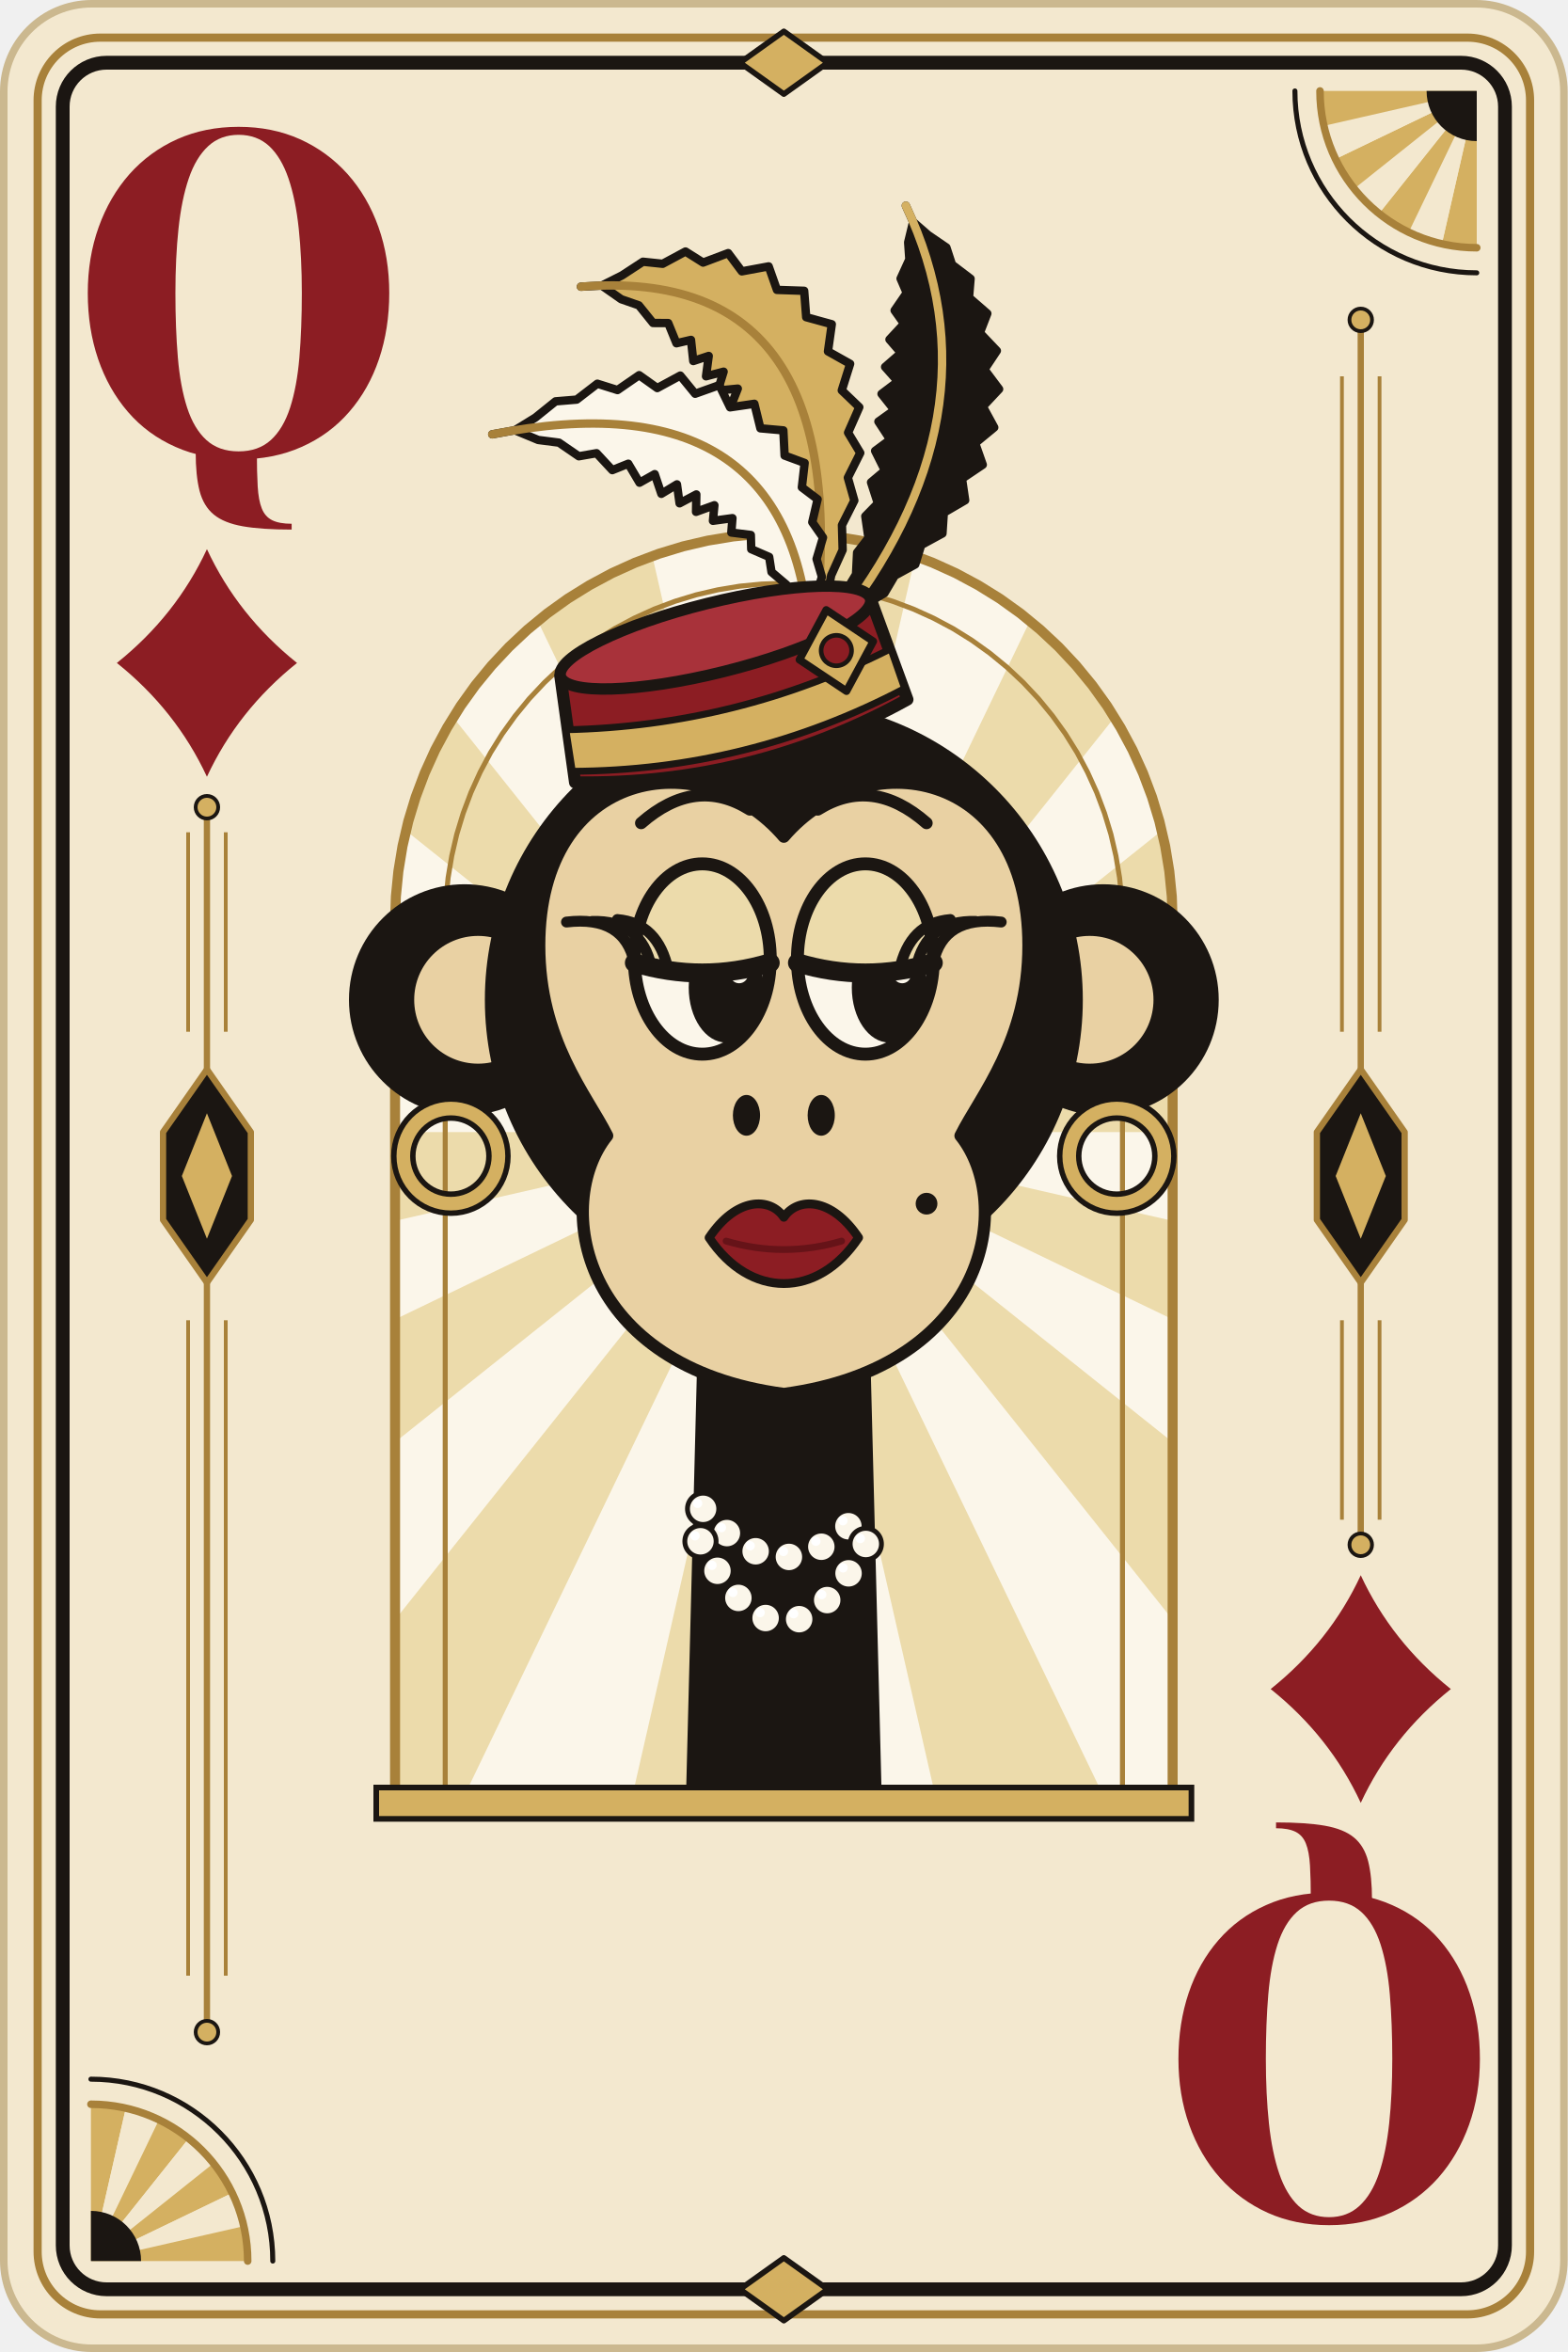
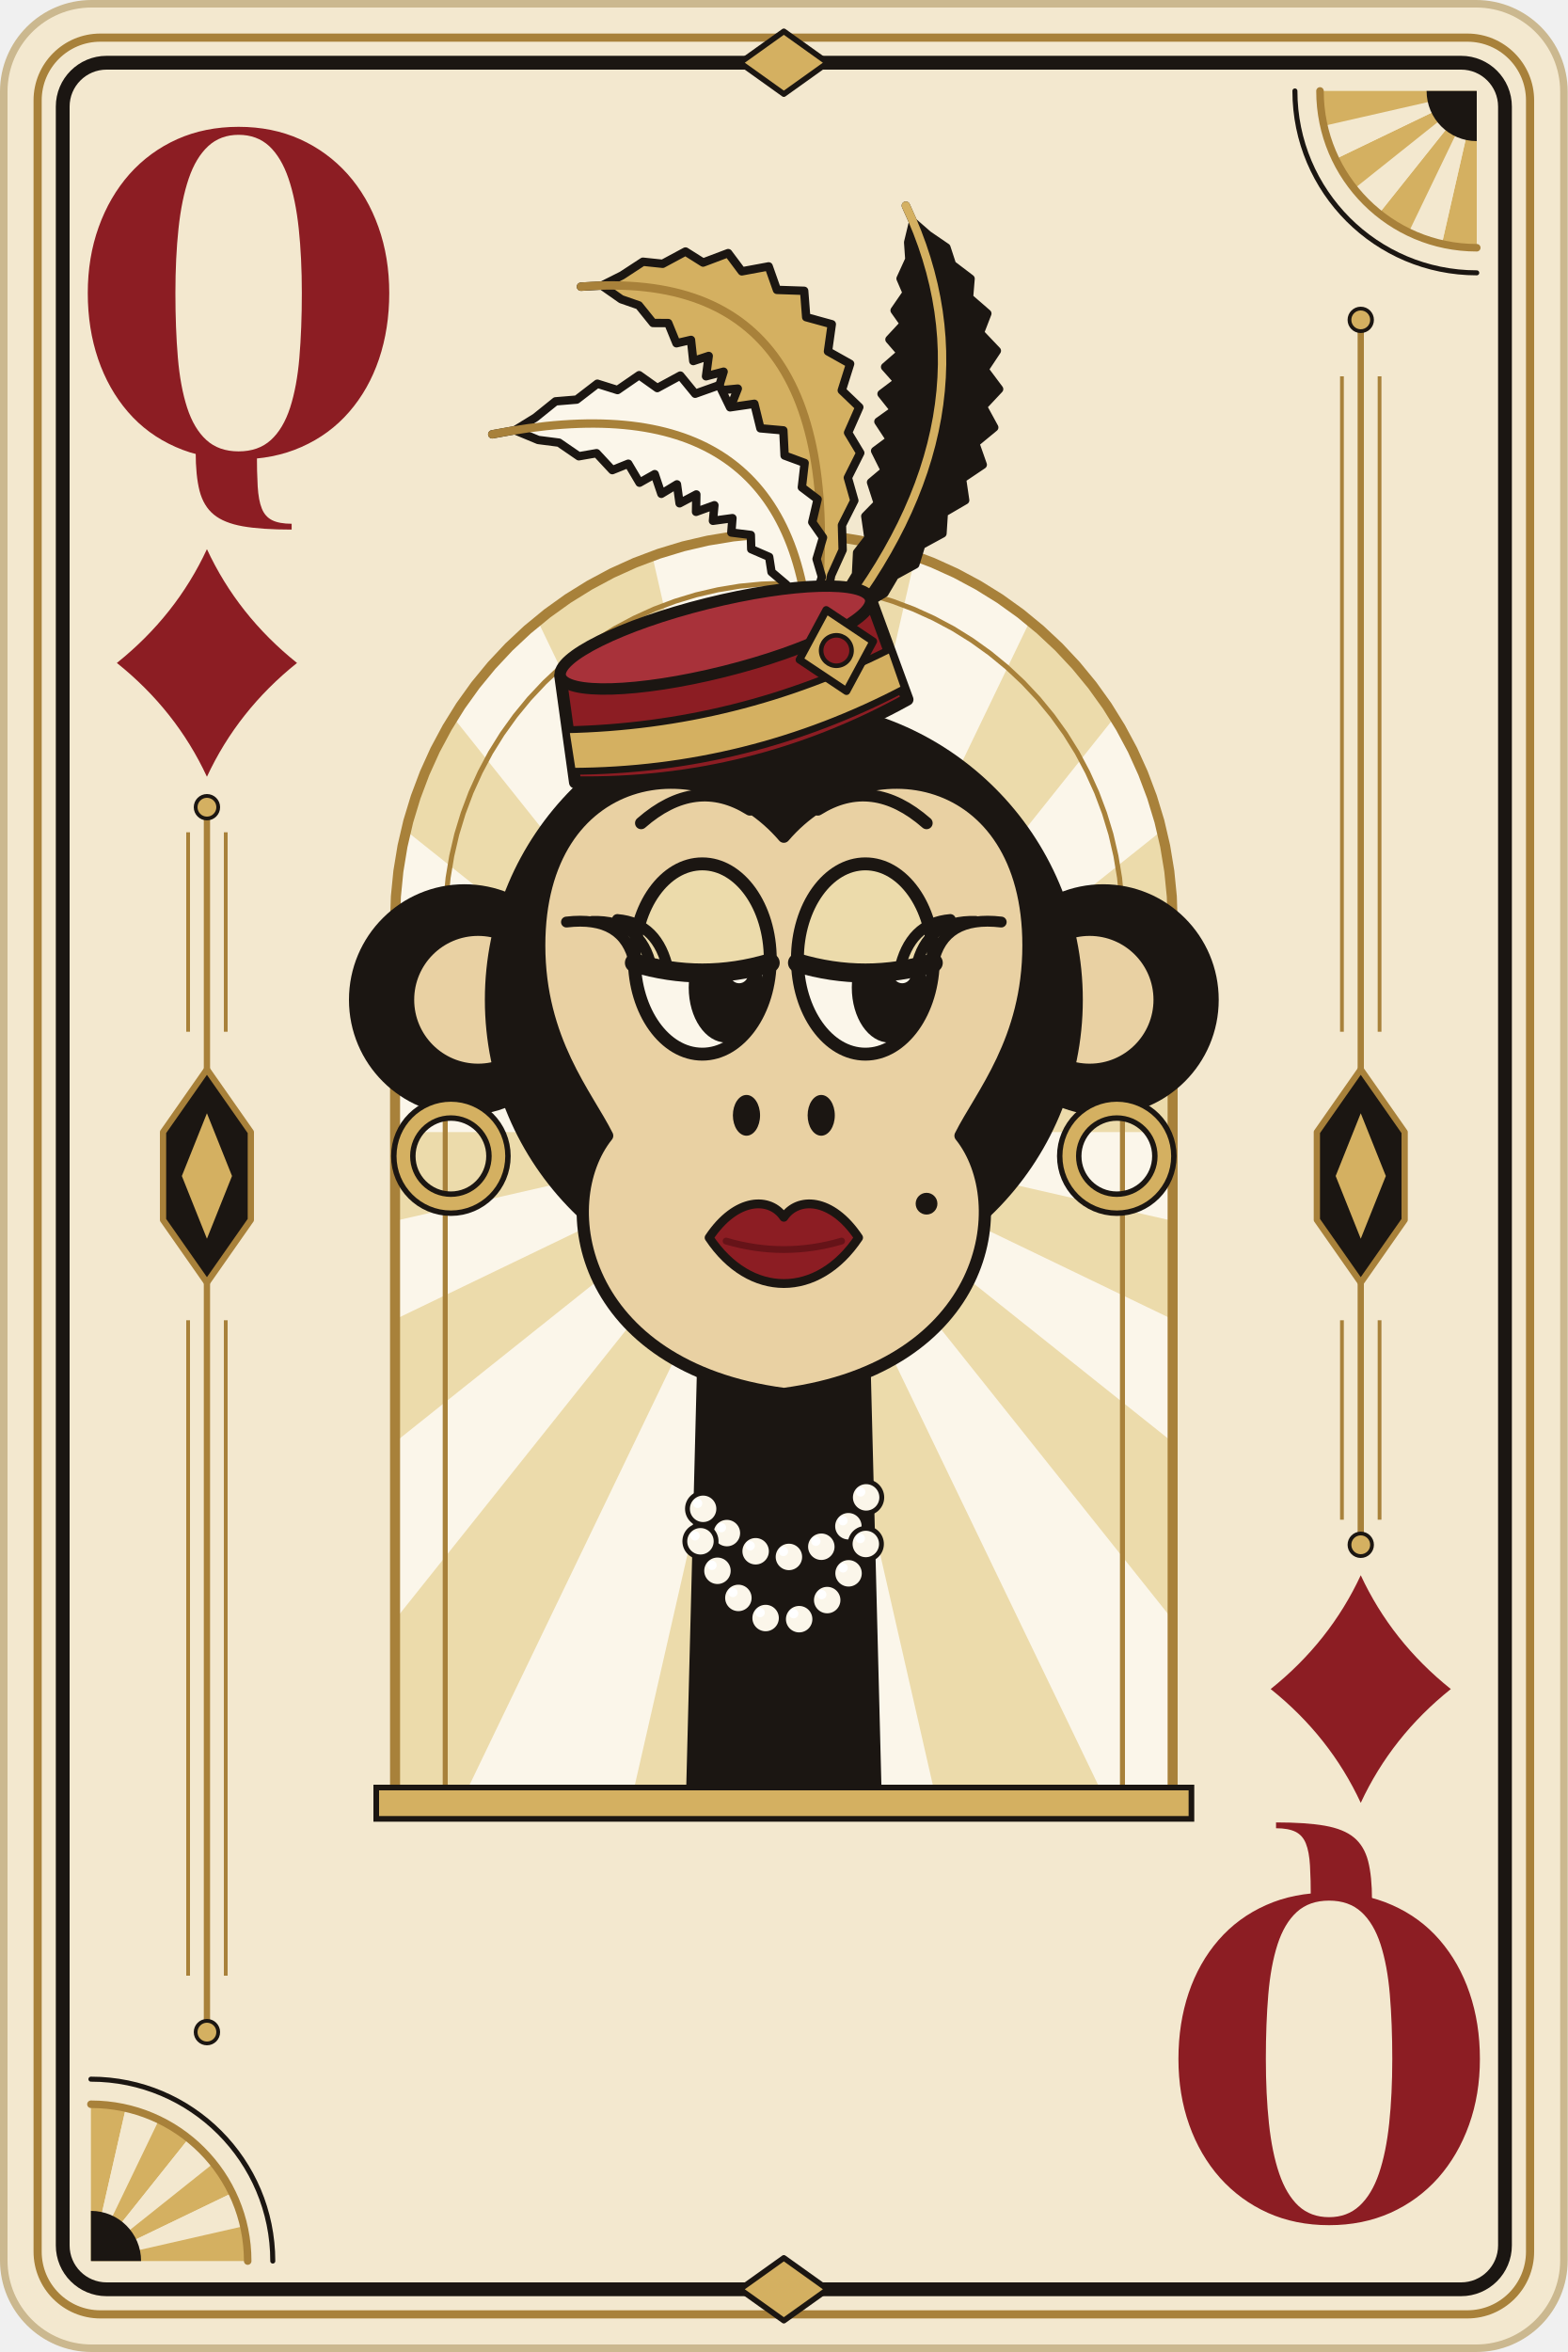
<svg xmlns="http://www.w3.org/2000/svg" viewBox="0 0 250 375" width="300" height="450" role="img" aria-label="Queen of diamonds">
  <rect x="0.6" y="0.6" width="248.8" height="373.8" rx="14" fill="#f3e8cf" stroke="#cbb88f" stroke-width="1.2" />
  <rect x="6" y="6" width="238" height="363" rx="10" fill="none" stroke="#a8813a" stroke-width="1.3" />
  <rect x="10" y="10" width="230" height="355" rx="7" fill="none" stroke="#1b1612" stroke-width="2.2" />
  <path d="M125,5 L132,10 L125,15 L118,10 Z" fill="#d4b061" stroke="#1b1612" stroke-width="0.9" stroke-linejoin="round" stroke-linecap="round" />
  <path d="M125,360 L132,365 L125,370 L118,365 Z" fill="#d4b061" stroke="#1b1612" stroke-width="0.9" stroke-linejoin="round" stroke-linecap="round" />
  <g class="rank" transform="translate(25.83 20.22) scale(1.7) translate(-25.83 -20.22)">
    <path d="M33.02 51.41Q29.72 51.41 27.1 50.24Q24.47 49.08 22.64 46.96Q20.81 44.84 19.84 42Q18.87 39.15 18.87 35.81Q18.87 32.47 19.89 29.63Q20.91 26.78 22.78 24.66Q24.66 22.55 27.26 21.38Q29.86 20.22 33.02 20.22Q36.18 20.22 38.77 21.38Q41.36 22.55 43.25 24.66Q45.13 26.78 46.14 29.63Q47.15 32.47 47.15 35.81Q47.15 39.15 46.19 42Q45.23 44.84 43.39 46.96Q41.55 49.08 38.93 50.24Q36.32 51.41 33.02 51.41ZM33.02 50.66Q34.88 50.66 36.05 49.59Q37.21 48.53 37.85 46.56Q38.49 44.58 38.72 41.86Q38.95 39.13 38.95 35.81Q38.95 32.49 38.66 29.77Q38.37 27.04 37.7 25.07Q37.03 23.1 35.89 22.03Q34.74 20.97 33.02 20.97Q31.32 20.97 30.17 22.03Q29.01 23.1 28.34 25.07Q27.67 27.04 27.38 29.77Q27.09 32.49 27.09 35.81Q27.09 39.13 27.32 41.86Q27.55 44.58 28.19 46.56Q28.83 48.53 29.99 49.59Q31.16 50.66 33.02 50.66Z" fill="#8c1d23" />
    <path class="tail" transform="translate(33.5 50.7) scale(0.7) translate(-35.25 -50.7)" d="M41.67 61.12Q37.66 61.12 35.13 60.68Q32.59 60.23 31.23 59.1Q29.86 57.97 29.33 55.93Q28.81 53.9 28.81 50.72Q30.89 51.16 32.94 51.16Q34.98 51.16 37.01 50.72Q37.01 53.47 37.12 55.33Q37.23 57.2 37.67 58.29Q38.1 59.38 39.05 59.86Q40.01 60.34 41.67 60.34Z" fill="#8c1d23" />
  </g>
  <g transform="translate(33 105.7) scale(0.378) translate(-50 -50)">
    <path d="M50,2 Q63,30 88,50 Q63,70 50,98 Q37,70 12,50 Q37,30 50,2 Z" fill="#8c1d23" />
  </g>
  <line x1="33" y1="129.7" x2="33" y2="172.5" stroke="#a8813a" stroke-width="1" />
  <line x1="33" y1="202.5" x2="33" y2="323" stroke="#a8813a" stroke-width="1" />
  <line x1="30" y1="132.7" x2="30" y2="164.5" stroke="#a8813a" stroke-width="0.6" />
  <line x1="30" y1="210.5" x2="30" y2="315" stroke="#a8813a" stroke-width="0.6" />
  <line x1="36" y1="132.7" x2="36" y2="164.5" stroke="#a8813a" stroke-width="0.6" />
  <line x1="36" y1="210.5" x2="36" y2="315" stroke="#a8813a" stroke-width="0.6" />
  <circle cx="33" cy="128.7" r="1.8" fill="#d4b061" stroke="#1b1612" stroke-width="0.6" stroke-linejoin="round" stroke-linecap="round" />
  <circle cx="33" cy="324" r="1.8" fill="#d4b061" stroke="#1b1612" stroke-width="0.6" stroke-linejoin="round" stroke-linecap="round" />
  <path d="M33,170.5 L40,180.5 L40,194.5 L33,204.5 L26,194.5 L26,180.5 Z" fill="#1b1612" stroke="#a8813a" stroke-width="1" stroke-linejoin="round" stroke-linecap="round" />
  <path d="M33,177.5 L37,187.5 L33,197.5 L29,187.5 Z" fill="#d4b061" />
  <path d="M14.5,360.5 L14.5,335.5 L15.9,335.54 L17.3,335.66 L18.69,335.85 L20.06,336.13 Z" fill="#d4b061" />
  <path d="M14.5,360.5 L20.06,336.13 L21.42,336.48 L22.76,336.9 L24.07,337.4 L25.35,337.98 Z" fill="#f3e8cf" />
  <path d="M14.5,360.5 L25.35,337.98 L26.59,338.62 L27.8,339.33 L28.97,340.11 L30.09,340.95 Z" fill="#d4b061" />
  <path d="M14.5,360.5 L30.09,340.95 L31.16,341.86 L32.18,342.82 L33.14,343.84 L34.05,344.91 Z" fill="#f3e8cf" />
  <path d="M14.5,360.5 L34.05,344.91 L34.89,346.03 L35.67,347.2 L36.38,348.41 L37.02,349.65 Z" fill="#d4b061" />
  <path d="M14.5,360.5 L37.02,349.65 L37.6,350.93 L38.1,352.24 L38.52,353.58 L38.87,354.94 Z" fill="#f3e8cf" />
  <path d="M14.5,360.5 L38.87,354.94 L39.15,356.31 L39.34,357.7 L39.46,359.1 L39.5,360.5 Z" fill="#d4b061" />
  <path d="M14.5,335.5 A25,25 0 0 1 39.5,360.5" fill="none" stroke="#a8813a" stroke-width="1.2" stroke-linejoin="round" stroke-linecap="round" />
  <path d="M14.5,331.5 A29,29 0 0 1 43.5,360.5" fill="none" stroke="#1b1612" stroke-width="0.8" stroke-linejoin="round" stroke-linecap="round" />
  <path d="M14.5,352.5 A8,8 0 0 1 22.5,360.5 L14.5,360.5 Z" fill="#1b1612" />
  <g transform="rotate(180 125 187.5)">
    <g class="rank" transform="translate(25.83 20.22) scale(1.7) translate(-25.83 -20.22)">
      <path d="M33.02 51.41Q29.72 51.41 27.1 50.24Q24.47 49.08 22.64 46.96Q20.81 44.84 19.84 42Q18.87 39.15 18.87 35.81Q18.87 32.47 19.89 29.63Q20.91 26.78 22.78 24.66Q24.66 22.55 27.26 21.38Q29.86 20.22 33.02 20.22Q36.18 20.22 38.77 21.38Q41.36 22.55 43.25 24.66Q45.13 26.78 46.14 29.63Q47.15 32.47 47.15 35.81Q47.15 39.15 46.19 42Q45.23 44.84 43.39 46.96Q41.55 49.08 38.93 50.24Q36.32 51.41 33.02 51.41ZM33.02 50.66Q34.88 50.66 36.05 49.59Q37.21 48.53 37.85 46.56Q38.49 44.58 38.72 41.86Q38.95 39.13 38.95 35.81Q38.95 32.49 38.66 29.77Q38.37 27.04 37.7 25.07Q37.03 23.1 35.89 22.03Q34.74 20.97 33.02 20.97Q31.32 20.97 30.17 22.03Q29.01 23.1 28.34 25.07Q27.67 27.04 27.38 29.77Q27.09 32.49 27.09 35.81Q27.09 39.13 27.32 41.86Q27.55 44.58 28.19 46.56Q28.83 48.53 29.99 49.59Q31.16 50.66 33.02 50.66Z" fill="#8c1d23" />
      <path class="tail" transform="translate(33.5 50.7) scale(0.7) translate(-35.25 -50.7)" d="M41.67 61.12Q37.66 61.12 35.13 60.68Q32.59 60.23 31.23 59.1Q29.86 57.97 29.33 55.93Q28.81 53.9 28.81 50.72Q30.89 51.16 32.94 51.16Q34.98 51.16 37.01 50.72Q37.01 53.47 37.12 55.33Q37.23 57.2 37.67 58.29Q38.1 59.38 39.05 59.86Q40.01 60.34 41.67 60.34Z" fill="#8c1d23" />
    </g>
    <g transform="translate(33 105.7) scale(0.378) translate(-50 -50)">
      <path d="M50,2 Q63,30 88,50 Q63,70 50,98 Q37,70 12,50 Q37,30 50,2 Z" fill="#8c1d23" />
    </g>
    <line x1="33" y1="129.7" x2="33" y2="172.5" stroke="#a8813a" stroke-width="1" />
    <line x1="33" y1="202.5" x2="33" y2="323" stroke="#a8813a" stroke-width="1" />
    <line x1="30" y1="132.7" x2="30" y2="164.5" stroke="#a8813a" stroke-width="0.6" />
    <line x1="30" y1="210.5" x2="30" y2="315" stroke="#a8813a" stroke-width="0.6" />
    <line x1="36" y1="132.7" x2="36" y2="164.5" stroke="#a8813a" stroke-width="0.6" />
    <line x1="36" y1="210.5" x2="36" y2="315" stroke="#a8813a" stroke-width="0.6" />
    <circle cx="33" cy="128.7" r="1.8" fill="#d4b061" stroke="#1b1612" stroke-width="0.6" stroke-linejoin="round" stroke-linecap="round" />
    <circle cx="33" cy="324" r="1.8" fill="#d4b061" stroke="#1b1612" stroke-width="0.6" stroke-linejoin="round" stroke-linecap="round" />
    <path d="M33,170.5 L40,180.5 L40,194.5 L33,204.5 L26,194.5 L26,180.5 Z" fill="#1b1612" stroke="#a8813a" stroke-width="1" stroke-linejoin="round" stroke-linecap="round" />
    <path d="M33,177.5 L37,187.5 L33,197.5 L29,187.5 Z" fill="#d4b061" />
    <path d="M14.5,360.5 L14.5,335.5 L15.9,335.54 L17.3,335.66 L18.69,335.85 L20.06,336.13 Z" fill="#d4b061" />
    <path d="M14.5,360.5 L20.06,336.13 L21.42,336.48 L22.76,336.9 L24.07,337.4 L25.35,337.98 Z" fill="#f3e8cf" />
    <path d="M14.5,360.5 L25.35,337.98 L26.59,338.62 L27.8,339.33 L28.97,340.11 L30.09,340.95 Z" fill="#d4b061" />
    <path d="M14.5,360.5 L30.09,340.95 L31.16,341.86 L32.18,342.82 L33.14,343.84 L34.05,344.91 Z" fill="#f3e8cf" />
    <path d="M14.5,360.5 L34.05,344.91 L34.89,346.03 L35.67,347.2 L36.38,348.41 L37.02,349.65 Z" fill="#d4b061" />
    <path d="M14.5,360.5 L37.02,349.65 L37.6,350.93 L38.1,352.24 L38.52,353.58 L38.87,354.94 Z" fill="#f3e8cf" />
    <path d="M14.5,360.5 L38.87,354.94 L39.15,356.31 L39.34,357.7 L39.46,359.1 L39.5,360.5 Z" fill="#d4b061" />
    <path d="M14.5,335.5 A25,25 0 0 1 39.5,360.5" fill="none" stroke="#a8813a" stroke-width="1.2" stroke-linejoin="round" stroke-linecap="round" />
    <path d="M14.5,331.5 A29,29 0 0 1 43.5,360.5" fill="none" stroke="#1b1612" stroke-width="0.8" stroke-linejoin="round" stroke-linecap="round" />
    <path d="M14.5,352.5 A8,8 0 0 1 22.5,360.5 L14.5,360.5 Z" fill="#1b1612" />
  </g>
  <g transform="translate(0 12.5)">
    <path d="M63,272.5 L63,134.5 L63.13,130.45 L63.53,126.41 L64.19,122.4 L65.11,118.45 L66.29,114.57 L67.72,110.77 L69.39,107.08 L71.31,103.5 L73.45,100.05 L75.81,96.76 L78.39,93.62 L81.16,90.66 L84.12,87.89 L87.26,85.31 L90.55,82.95 L94,80.81 L97.58,78.89 L101.27,77.22 L105.07,75.79 L108.95,74.61 L112.9,73.69 L116.91,73.03 L120.95,72.63 L125,72.5 L129.05,72.63 L133.09,73.03 L137.1,73.69 L141.05,74.61 L144.93,75.79 L148.73,77.22 L152.42,78.89 L156,80.81 L159.45,82.95 L162.74,85.31 L165.88,87.89 L168.84,90.66 L171.61,93.62 L174.19,96.76 L176.55,100.05 L178.69,103.5 L180.61,107.08 L182.28,110.77 L183.71,114.57 L184.89,118.45 L185.81,122.4 L186.47,126.41 L186.87,130.45 L187,134.5 L187,272.5 Z" fill="#ecdbab" />
    <path d="M125,168 L187,182.15 L187,168 Z" fill="#fbf6ea" />
    <path d="M125,168 L187,217.44 L187,197.86 Z" fill="#fbf6ea" />
    <path d="M125,168 L175.32,272.5 L187,272.5 L187,245.75 Z" fill="#fbf6ea" />
    <path d="M125,168 L125,272.5 L148.85,272.5 Z" fill="#fbf6ea" />
    <path d="M125,168 L74.68,272.5 L101.15,272.5 Z" fill="#fbf6ea" />
    <path d="M125,168 L63,217.44 L63,245.75 Z" fill="#fbf6ea" />
    <path d="M125,168 L63,182.15 L63,197.86 Z" fill="#fbf6ea" />
    <path d="M125,168 L63,153.85 L63,168 Z" fill="#fbf6ea" />
    <path d="M125,168 L64.76,119.96 L64.19,122.4 L63.53,126.41 L63.13,130.45 L63,134.5 L63,138.14 Z" fill="#fbf6ea" />
    <path d="M125,168 L85.77,86.53 L84.12,87.89 L81.16,90.66 L78.39,93.62 L75.81,96.76 L73.45,100.05 L72.3,101.91 Z" fill="#fbf6ea" />
    <path d="M125,168 L125,72.5 L120.95,72.63 L116.91,73.03 L112.9,73.69 L108.95,74.61 L105.07,75.79 L104.04,76.18 Z" fill="#fbf6ea" />
    <path d="M125,168 L164.23,86.53 L162.74,85.31 L159.45,82.95 L156,80.81 L152.42,78.89 L148.73,77.22 L145.96,76.18 Z" fill="#fbf6ea" />
    <path d="M125,168 L185.24,119.96 L184.89,118.45 L183.71,114.57 L182.28,110.77 L180.61,107.08 L178.69,103.5 L177.7,101.91 Z" fill="#fbf6ea" />
    <path d="M125,168 L187,153.85 L187,138.14 Z" fill="#fbf6ea" />
    <path d="M71,272.5 L71,134.5 L71.12,130.97 L71.46,127.45 L72.04,123.97 L72.84,120.52 L73.87,117.14 L75.11,113.84 L76.57,110.62 L78.23,107.5 L80.1,104.5 L82.16,101.63 L84.4,98.9 L86.82,96.32 L89.4,93.9 L92.13,91.66 L95,89.6 L98,87.73 L101.12,86.07 L104.34,84.61 L107.64,83.37 L111.02,82.34 L114.47,81.54 L117.95,80.96 L121.47,80.62 L125,80.5 L128.53,80.62 L132.05,80.96 L135.53,81.54 L138.98,82.34 L142.36,83.37 L145.66,84.61 L148.88,86.07 L152,87.73 L155,89.6 L157.87,91.66 L160.6,93.9 L163.18,96.32 L165.6,98.9 L167.84,101.63 L169.9,104.5 L171.77,107.5 L173.43,110.62 L174.89,113.84 L176.13,117.14 L177.16,120.52 L177.96,123.97 L178.54,127.45 L178.88,130.97 L179,134.5 L179,272.5" fill="none" stroke="#a8813a" stroke-width="0.8" stroke-linejoin="round" stroke-linecap="round" />
    <path d="M63,272.5 L63,134.5 L63.13,130.45 L63.53,126.41 L64.19,122.4 L65.11,118.45 L66.29,114.57 L67.72,110.77 L69.39,107.08 L71.31,103.5 L73.45,100.05 L75.81,96.76 L78.39,93.62 L81.16,90.66 L84.12,87.89 L87.26,85.31 L90.55,82.95 L94,80.81 L97.58,78.89 L101.27,77.22 L105.07,75.79 L108.95,74.61 L112.9,73.69 L116.91,73.03 L120.95,72.63 L125,72.5 L129.05,72.63 L133.09,73.03 L137.1,73.69 L141.05,74.61 L144.93,75.79 L148.73,77.22 L152.42,78.89 L156,80.81 L159.45,82.95 L162.74,85.31 L165.88,87.89 L168.84,90.66 L171.61,93.62 L174.19,96.76 L176.55,100.05 L178.69,103.5 L180.61,107.08 L182.28,110.77 L183.71,114.57 L184.89,118.45 L185.81,122.4 L186.47,126.41 L186.87,130.45 L187,134.5 L187,272.5" fill="none" stroke="#a8813a" stroke-width="1.6" stroke-linejoin="round" stroke-linecap="round" />
    <g transform="translate(59.64 47.18) scale(0.86)">
      <path d="M61,184 L59,262 L93,262 L91,184 Z" fill="#1b1612" />
      <path d="M61,184 L59,262" fill="none" stroke="#1b1612" stroke-width="2.2" stroke-linejoin="round" stroke-linecap="round" />
      <path d="M91,184 L93,262" fill="none" stroke="#1b1612" stroke-width="2.2" stroke-linejoin="round" stroke-linecap="round" />
      <g>
        <g transform="translate(0 0.29)">
          <circle cx="61.03" cy="210.04" r="2.9" fill="#fbf6ea" stroke="#1b1612" stroke-width="0.9" stroke-linejoin="round" stroke-linecap="round" />
          <circle cx="60.01" cy="209.02" r="0.87" fill="#ffffff" />
          <circle cx="65.44" cy="214.54" r="2.9" fill="#fbf6ea" stroke="#1b1612" stroke-width="0.9" stroke-linejoin="round" stroke-linecap="round" />
          <circle cx="64.42" cy="213.52" r="0.87" fill="#ffffff" />
          <circle cx="70.77" cy="217.91" r="2.9" fill="#fbf6ea" stroke="#1b1612" stroke-width="0.9" stroke-linejoin="round" stroke-linecap="round" />
          <circle cx="69.75" cy="216.89" r="0.87" fill="#ffffff" />
          <circle cx="76.94" cy="218.96" r="2.9" fill="#fbf6ea" stroke="#1b1612" stroke-width="0.9" stroke-linejoin="round" stroke-linecap="round" />
          <circle cx="75.92" cy="217.94" r="0.87" fill="#ffffff" />
          <circle cx="82.95" cy="217.07" r="2.9" fill="#fbf6ea" stroke="#1b1612" stroke-width="0.9" stroke-linejoin="round" stroke-linecap="round" />
          <circle cx="81.93" cy="216.05" r="0.87" fill="#ffffff" />
          <circle cx="87.97" cy="213.27" r="2.9" fill="#fbf6ea" stroke="#1b1612" stroke-width="0.9" stroke-linejoin="round" stroke-linecap="round" />
          <circle cx="86.95" cy="212.25" r="0.87" fill="#ffffff" />
+           <circle cx="91.26" cy="207.92" r="2.9" fill="#fbf6ea" stroke="#1b1612" stroke-width="0.9" stroke-linejoin="round" stroke-linecap="round" />
+           <circle cx="90.24" cy="206.90" r="0.87" fill="#ffffff" />
          <circle cx="60.54" cy="216.06" r="2.9" fill="#fbf6ea" stroke="#1b1612" stroke-width="0.9" stroke-linejoin="round" stroke-linecap="round" />
          <circle cx="59.52" cy="215.04" r="0.87" fill="#ffffff" />
          <circle cx="63.69" cy="221.53" r="2.9" fill="#fbf6ea" stroke="#1b1612" stroke-width="0.9" stroke-linejoin="round" stroke-linecap="round" />
          <circle cx="62.67" cy="220.51" r="0.87" fill="#ffffff" />
          <circle cx="67.57" cy="226.56" r="2.9" fill="#fbf6ea" stroke="#1b1612" stroke-width="0.9" stroke-linejoin="round" stroke-linecap="round" />
          <circle cx="66.55" cy="225.54" r="0.87" fill="#ffffff" />
          <circle cx="72.62" cy="230.29" r="2.9" fill="#fbf6ea" stroke="#1b1612" stroke-width="0.9" stroke-linejoin="round" stroke-linecap="round" />
          <circle cx="71.60" cy="229.27" r="0.87" fill="#ffffff" />
          <circle cx="78.84" cy="230.50" r="2.9" fill="#fbf6ea" stroke="#1b1612" stroke-width="0.9" stroke-linejoin="round" stroke-linecap="round" />
          <circle cx="77.82" cy="229.48" r="0.87" fill="#ffffff" />
          <circle cx="84.04" cy="226.96" r="2.9" fill="#fbf6ea" stroke="#1b1612" stroke-width="0.9" stroke-linejoin="round" stroke-linecap="round" />
          <circle cx="83.02" cy="225.94" r="0.87" fill="#ffffff" />
          <circle cx="88.00" cy="222.00" r="2.9" fill="#fbf6ea" stroke="#1b1612" stroke-width="0.9" stroke-linejoin="round" stroke-linecap="round" />
          <circle cx="86.98" cy="220.98" r="0.87" fill="#ffffff" />
          <circle cx="91.20" cy="216.56" r="2.9" fill="#fbf6ea" stroke="#1b1612" stroke-width="0.9" stroke-linejoin="round" stroke-linecap="round" />
          <circle cx="90.18" cy="215.54" r="0.87" fill="#ffffff" />
        </g>
      </g>
      <g class="head" transform="translate(76 184) scale(1.26) translate(-76 -184)">
        <circle cx="29" cy="130" r="17" fill="#1b1612" />
        <circle cx="31" cy="130" r="10" fill="#e9d1a3" stroke="#1b1612" stroke-width="1.2" stroke-linejoin="round" stroke-linecap="round" />
        <g transform="matrix(-1 0 0 1 152 0)">
          <circle cx="29" cy="130" r="17" fill="#1b1612" />
          <circle cx="31" cy="130" r="10" fill="#e9d1a3" stroke="#1b1612" stroke-width="1.2" stroke-linejoin="round" stroke-linecap="round" />
        </g>
        <circle cx="76" cy="130" r="44" fill="#1b1612" />
        <path d="M76,106 C64,92 40,96 40,122 C40,136 47,144 50,150 C42,160 46,184 76,188 C106,184 110,160 102,150 C105,144 112,136 112,122 C112,96 88,92 76,106 Z" fill="#e9d1a3" stroke="#1b1612" stroke-width="1.8" stroke-linejoin="round" stroke-linecap="round" />
        <circle cx="27" cy="153" r="7" fill="none" stroke="#1b1612" stroke-width="3.6" stroke-linejoin="round" stroke-linecap="round" />
        <circle cx="27" cy="153" r="7" fill="none" stroke="#d4b061" stroke-width="2" stroke-linejoin="round" stroke-linecap="round" />
        <circle cx="125" cy="153" r="7" fill="none" stroke="#1b1612" stroke-width="3.6" stroke-linejoin="round" stroke-linecap="round" />
        <circle cx="125" cy="153" r="7" fill="none" stroke="#d4b061" stroke-width="2" stroke-linejoin="round" stroke-linecap="round" />
        <ellipse cx="70.5" cy="147" rx="2" ry="3" fill="#1b1612" />
        <ellipse cx="81.5" cy="147" rx="2" ry="3" fill="#1b1612" />
        <path d="M65,165 C69,159 74,159 76,162 C78,159 83,159 87,165 C81,174 71,174 65,165 Z" fill="#8c1d23" stroke="#1b1612" stroke-width="1.3" stroke-linejoin="round" stroke-linecap="round" />
        <path d="M67.5,165.5 Q76,168 84.5,165.5" fill="none" stroke="#661318" stroke-width="1" stroke-linejoin="round" stroke-linecap="round" />
        <circle cx="97" cy="160" r="1.6" fill="#1b1612" />
        <ellipse cx="64" cy="124" rx="10" ry="14" fill="#fbf6ea" />
        <ellipse cx="67.5" cy="128.2" rx="5.5" ry="8.09" fill="#1b1612" />
        <circle cx="69.42" cy="126.27" r="1.3" fill="#fbf6ea" />
        <path d="M54.01,124.56 A10,14 0 1 1 73.99,124.56 Q64,127.56 54.01,124.56 Z" fill="#ecdbab" />
        <ellipse cx="64" cy="124" rx="10" ry="14" fill="none" stroke="#1b1612" stroke-width="1.9" stroke-linejoin="round" stroke-linecap="round" />
        <path d="M54.01,124.56 Q64,127.56 73.99,124.56" fill="none" stroke="#1b1612" stroke-width="2.8" stroke-linejoin="round" stroke-linecap="round" />
        <path d="M59,125.69 Q57.5,118.69 51.5,118.19" fill="none" stroke="#1b1612" stroke-width="1.6" stroke-linejoin="round" stroke-linecap="round" />
        <path d="M56.51,125.22 Q55.01,118.22 47.76,118.47" fill="none" stroke="#1b1612" stroke-width="1.6" stroke-linejoin="round" stroke-linecap="round" />
        <path d="M54.01,124.56 Q52.51,117.56 44.01,118.56" fill="none" stroke="#1b1612" stroke-width="1.6" stroke-linejoin="round" stroke-linecap="round" />
        <ellipse cx="88" cy="124" rx="10" ry="14" fill="#fbf6ea" />
        <ellipse cx="91.5" cy="128.2" rx="5.5" ry="8.09" fill="#1b1612" />
        <circle cx="93.42" cy="126.27" r="1.3" fill="#fbf6ea" />
        <path d="M78.01,124.56 A10,14 0 1 1 97.99,124.56 Q88,127.56 78.01,124.56 Z" fill="#ecdbab" />
        <ellipse cx="88" cy="124" rx="10" ry="14" fill="none" stroke="#1b1612" stroke-width="1.9" stroke-linejoin="round" stroke-linecap="round" />
        <path d="M78.01,124.56 Q88,127.56 97.99,124.56" fill="none" stroke="#1b1612" stroke-width="2.8" stroke-linejoin="round" stroke-linecap="round" />
        <path d="M93,125.69 Q94.5,118.69 100.5,118.19" fill="none" stroke="#1b1612" stroke-width="1.6" stroke-linejoin="round" stroke-linecap="round" />
        <path d="M95.49,125.22 Q96.99,118.22 104.24,118.47" fill="none" stroke="#1b1612" stroke-width="1.6" stroke-linejoin="round" stroke-linecap="round" />
        <path d="M97.99,124.56 Q99.49,117.56 107.99,118.56" fill="none" stroke="#1b1612" stroke-width="1.6" stroke-linejoin="round" stroke-linecap="round" />
        <path d="M55,104 Q63,97 71,102" fill="none" stroke="#1b1612" stroke-width="1.8" stroke-linejoin="round" stroke-linecap="round" />
        <path d="M81,102 Q89,97 97,104" fill="none" stroke="#1b1612" stroke-width="1.8" stroke-linejoin="round" stroke-linecap="round" />
        <g transform="translate(70 93) rotate(-14) scale(1.12)">
          <path d="M15,-12 L17.78,-12.96 L20.12,-14.43 L22.96,-15.29 L24.83,-17.19 L27.8,-17.97 L29.17,-20.25 L32.25,-21.05 L33.08,-23.65 L36.2,-24.56 L36.48,-27.41 L39.57,-28.53 L39.29,-31.52 L42.22,-32.92 L41.43,-35.95 L44.06,-37.65 L42.81,-40.62 L44.99,-42.61 L43.39,-45.43 L44.96,-47.66 L43.13,-50.27 L43.93,-52.63 L42.01,-55.02 L41.84,-57.38 L39.9,-59.56 L38.41,-61.7 L38,-64 L38,-64 L38.41,-61.7 L37.13,-59.25 L36.74,-57.04 L35.01,-54.87 L35.34,-52.85 L33.24,-51 L34.02,-49 L31.66,-47.46 L32.72,-45.37 L30.23,-44.1 L31.41,-41.84 L28.92,-40.78 L30.05,-38.3 L27.64,-37.35 L28.58,-34.67 L26.29,-33.72 L26.92,-30.89 L24.77,-29.84 L24.97,-26.94 L22.96,-25.7 L22.67,-22.83 L20.76,-21.33 L19.93,-18.59 L18.1,-16.78 L16.73,-14.26 L15,-12 Z" fill="#1b1612" stroke="#1b1612" stroke-width="1.1" stroke-linejoin="round" stroke-linecap="round" />
          <path d="M15,-12 Q44,-34 38,-64" fill="none" stroke="#d4b061" stroke-width="1.1" stroke-linejoin="round" stroke-linecap="round" />
          <path d="M13,-13 L15.25,-16.05 L16.73,-19.25 L19,-22.12 L19.7,-25.31 L22.06,-28.05 L21.96,-31.17 L24.33,-33.93 L23.42,-36.9 L25.66,-39.79 L23.96,-42.49 L25.87,-45.61 L23.44,-47.9 L24.79,-51.24 L21.75,-52.95 L22.33,-56.38 L18.89,-57.36 L18.58,-60.62 L15,-60.84 L13.84,-63.6 L10.34,-63.19 L8.45,-65.16 L5.15,-64.32 L2.7,-65.21 L-0.41,-64.13 L-3.31,-63.48 L-6,-64 L-6,-64 L-3.31,-63.48 L-1.26,-61.12 L0.79,-59.78 L2.04,-57.08 L3.97,-56.59 L4.38,-53.75 L6.34,-53.72 L5.96,-50.95 L8.09,-51.11 L7.1,-48.6 L9.49,-48.63 L8.15,-46.41 L10.76,-46.02 L9.31,-43.99 L11.95,-42.97 L10.56,-40.98 L13.02,-39.25 L11.77,-37.14 L13.83,-34.76 L12.75,-32.39 L14.24,-29.47 L13.33,-26.75 L14.14,-23.42 L13.39,-20.28 L13.47,-16.66 L13,-13 Z" fill="#d4b061" stroke="#1b1612" stroke-width="1.1" stroke-linejoin="round" stroke-linecap="round" />
          <path d="M13,-13 Q30,-58 -6,-64" fill="none" stroke="#a8813a" stroke-width="1.1" stroke-linejoin="round" stroke-linecap="round" />
          <path d="M12,-12 L13.4,-14.44 L14.05,-16.93 L15.5,-19.36 L15.39,-21.8 L16.89,-24.33 L16.01,-26.63 L17.42,-29.38 L15.79,-31.4 L16.92,-34.42 L14.6,-36 L15.24,-39.25 L12.38,-40.24 L12.39,-43.56 L9.18,-43.88 L8.51,-47.05 L5.16,-46.72 L3.84,-49.51 L0.51,-48.65 L-1.39,-50.87 L-4.62,-49.66 L-6.99,-51.11 L-10.13,-49.74 L-12.88,-50.19 L-15.97,-48.76 L-18.99,-47.8 L-22,-48 L-22,-48 L-18.99,-47.8 L-16.32,-45.82 L-13.76,-44.82 L-11.66,-42.45 L-9.3,-42.28 L-7.83,-39.62 L-5.59,-39.93 L-4.76,-37.15 L-2.55,-37.76 L-2.33,-35.04 L-0.04,-35.75 L-0.31,-33.25 L2.11,-33.85 L1.52,-31.64 L4.07,-31.9 L3.39,-29.96 L5.96,-29.68 L5.36,-27.88 L7.77,-26.95 L7.37,-25.13 L9.41,-23.57 L9.23,-21.57 L10.74,-19.47 L10.77,-17.19 L11.64,-14.67 L12,-12 Z" fill="#fbf6ea" stroke="#1b1612" stroke-width="1.1" stroke-linejoin="round" stroke-linecap="round" />
          <path d="M12,-12 Q18,-46 -22,-48" fill="none" stroke="#a8813a" stroke-width="1.1" stroke-linejoin="round" stroke-linecap="round" />
          <path d="M-21,-15 L-22.5,-1 Q0,5 22.5,-1 L21,-15 Z" fill="#8c1d23" stroke="#1b1612" stroke-width="1.6" stroke-linejoin="round" stroke-linecap="round" />
          <path d="M-22,-8 Q0,-3 22,-8 L22.5,-2.5 Q0,3 -22.5,-2.5 Z" fill="#d4b061" stroke="#1b1612" stroke-width="0.9" stroke-linejoin="round" stroke-linecap="round" />
          <ellipse cx="0" cy="-15" rx="21" ry="4.6" fill="#a8323a" stroke="#1b1612" stroke-width="1.5" stroke-linejoin="round" stroke-linecap="round" />
          <path d="M15,-15 L20,-9.5 L15,-4 L10,-9.5 Z" fill="#d4b061" stroke="#1b1612" stroke-width="1" stroke-linejoin="round" stroke-linecap="round" />
          <circle cx="15" cy="-9.5" r="2" fill="#8c1d23" stroke="#1b1612" stroke-width="0.6" stroke-linejoin="round" stroke-linecap="round" />
        </g>
      </g>
    </g>
    <rect x="60" y="272.5" width="130" height="5" fill="#d4b061" stroke="#1b1612" stroke-width="0.9" />
  </g>
</svg>
